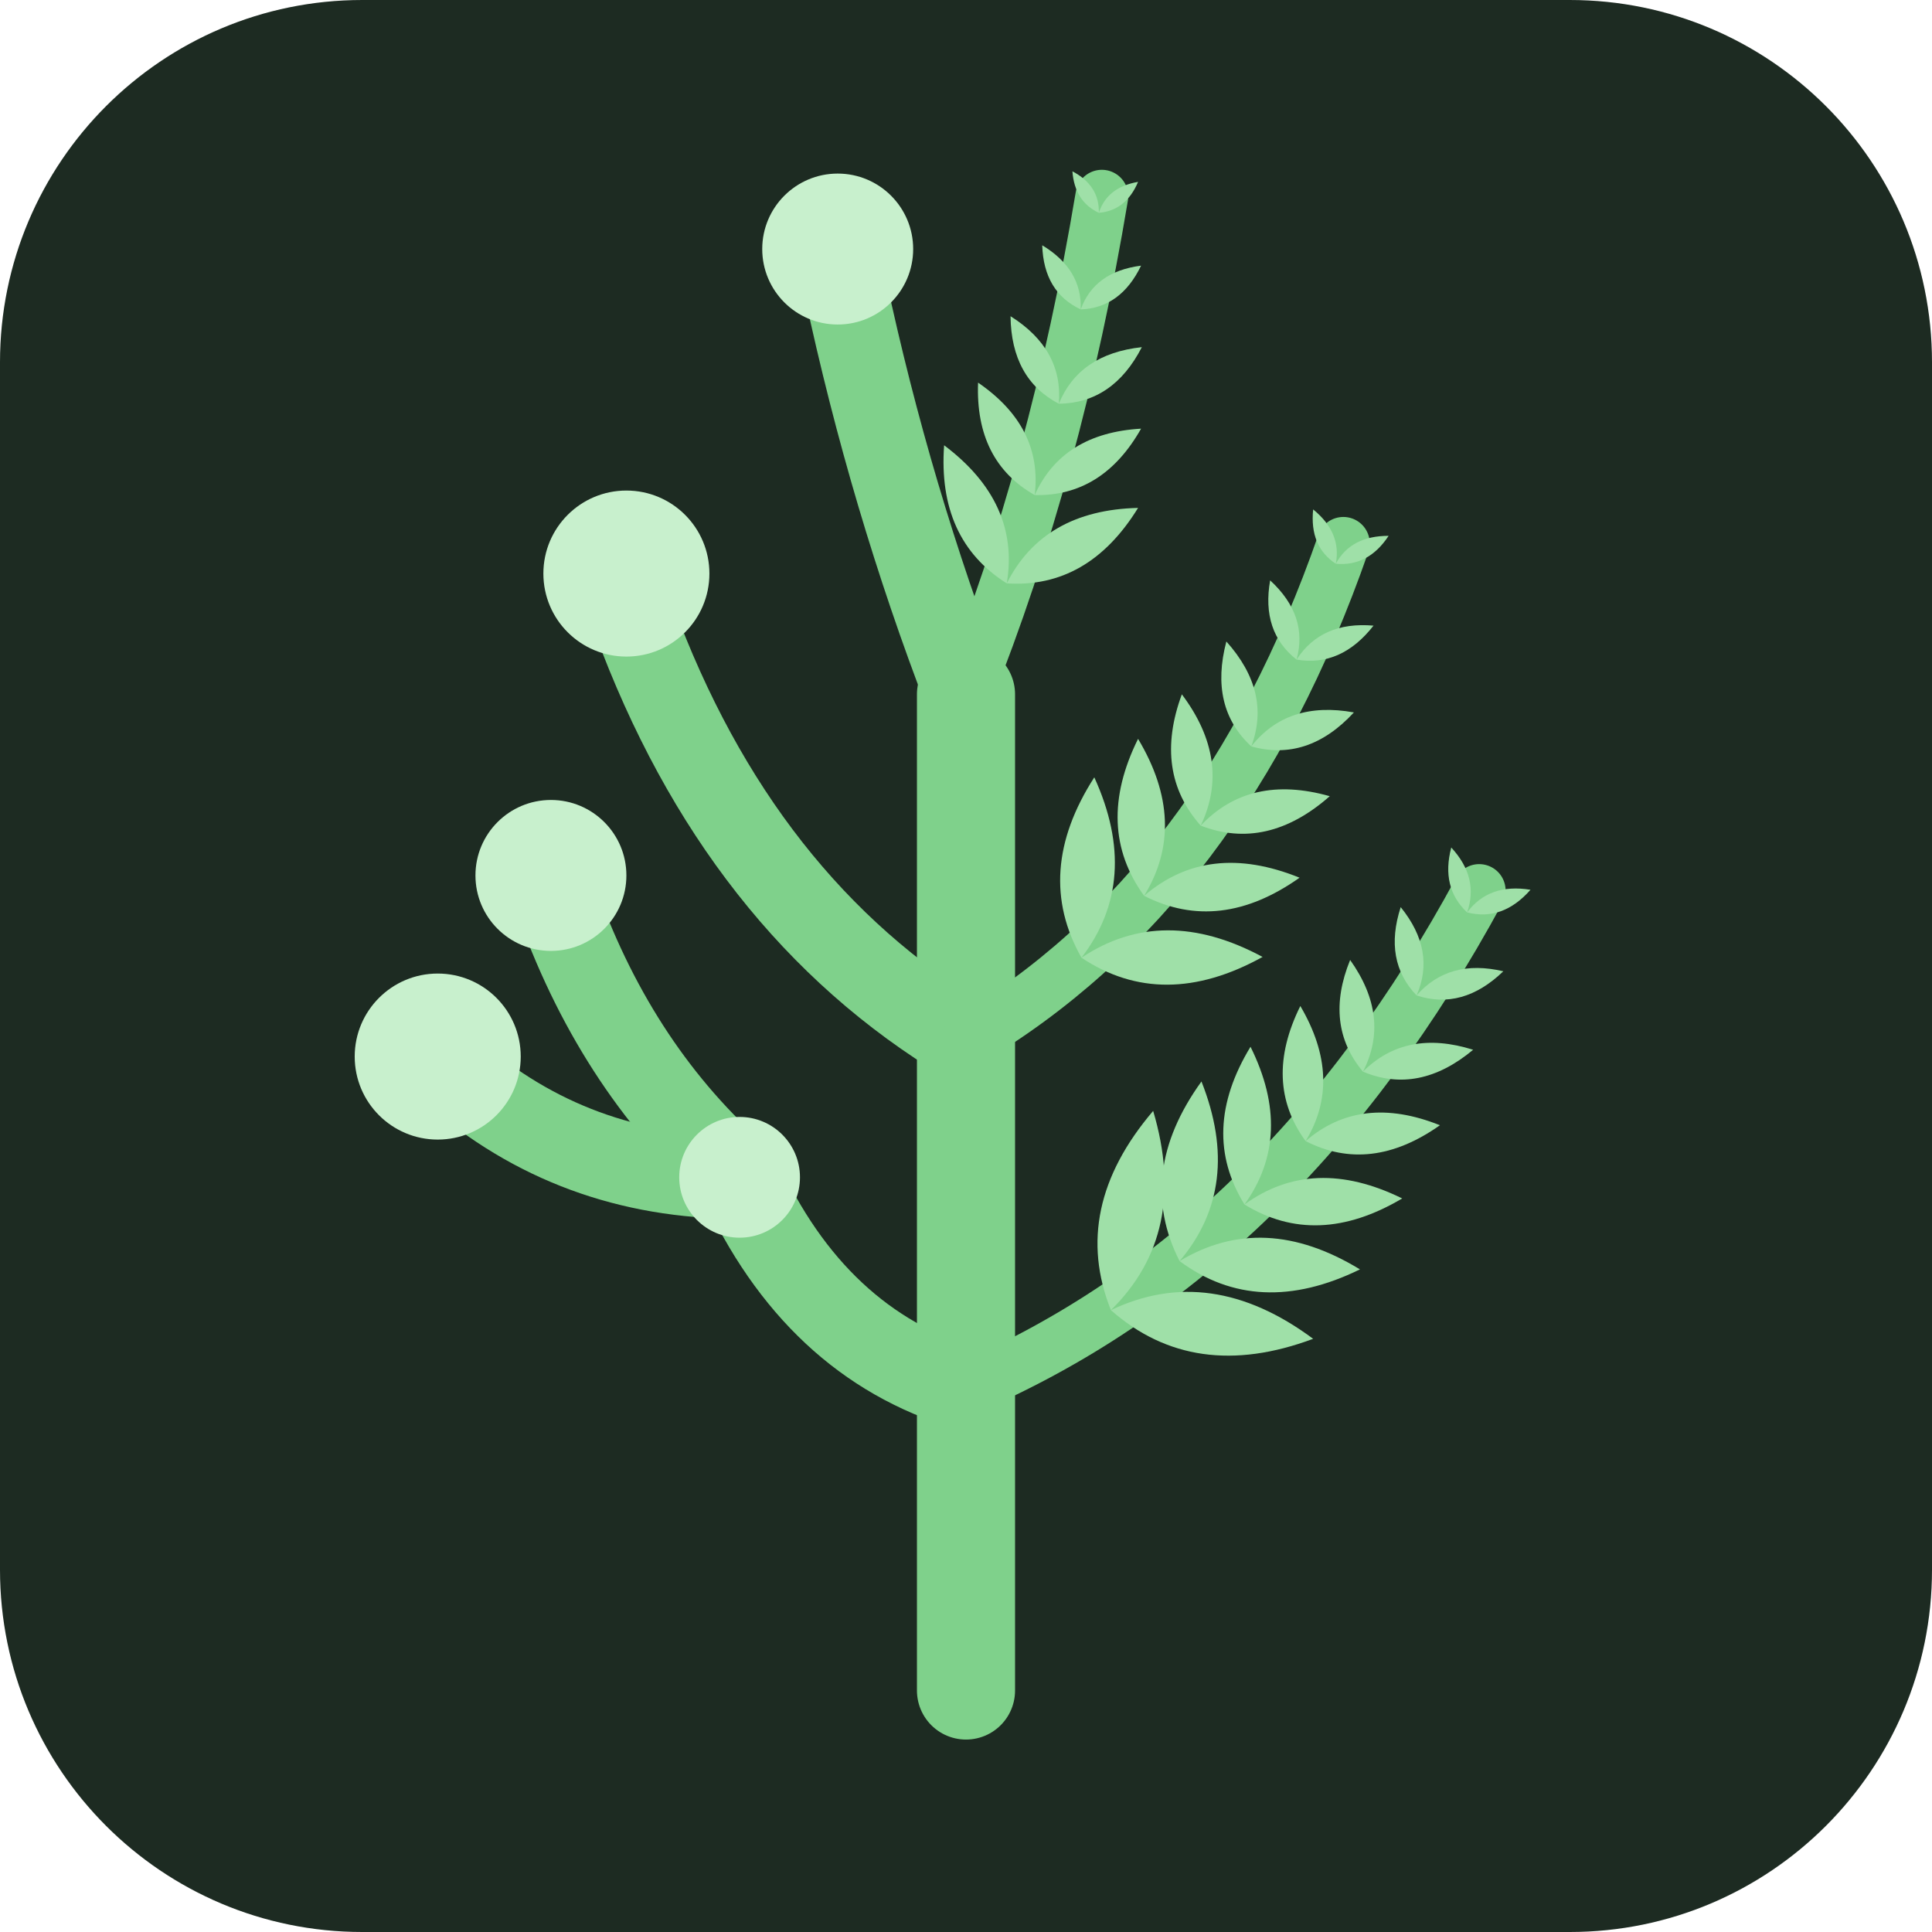
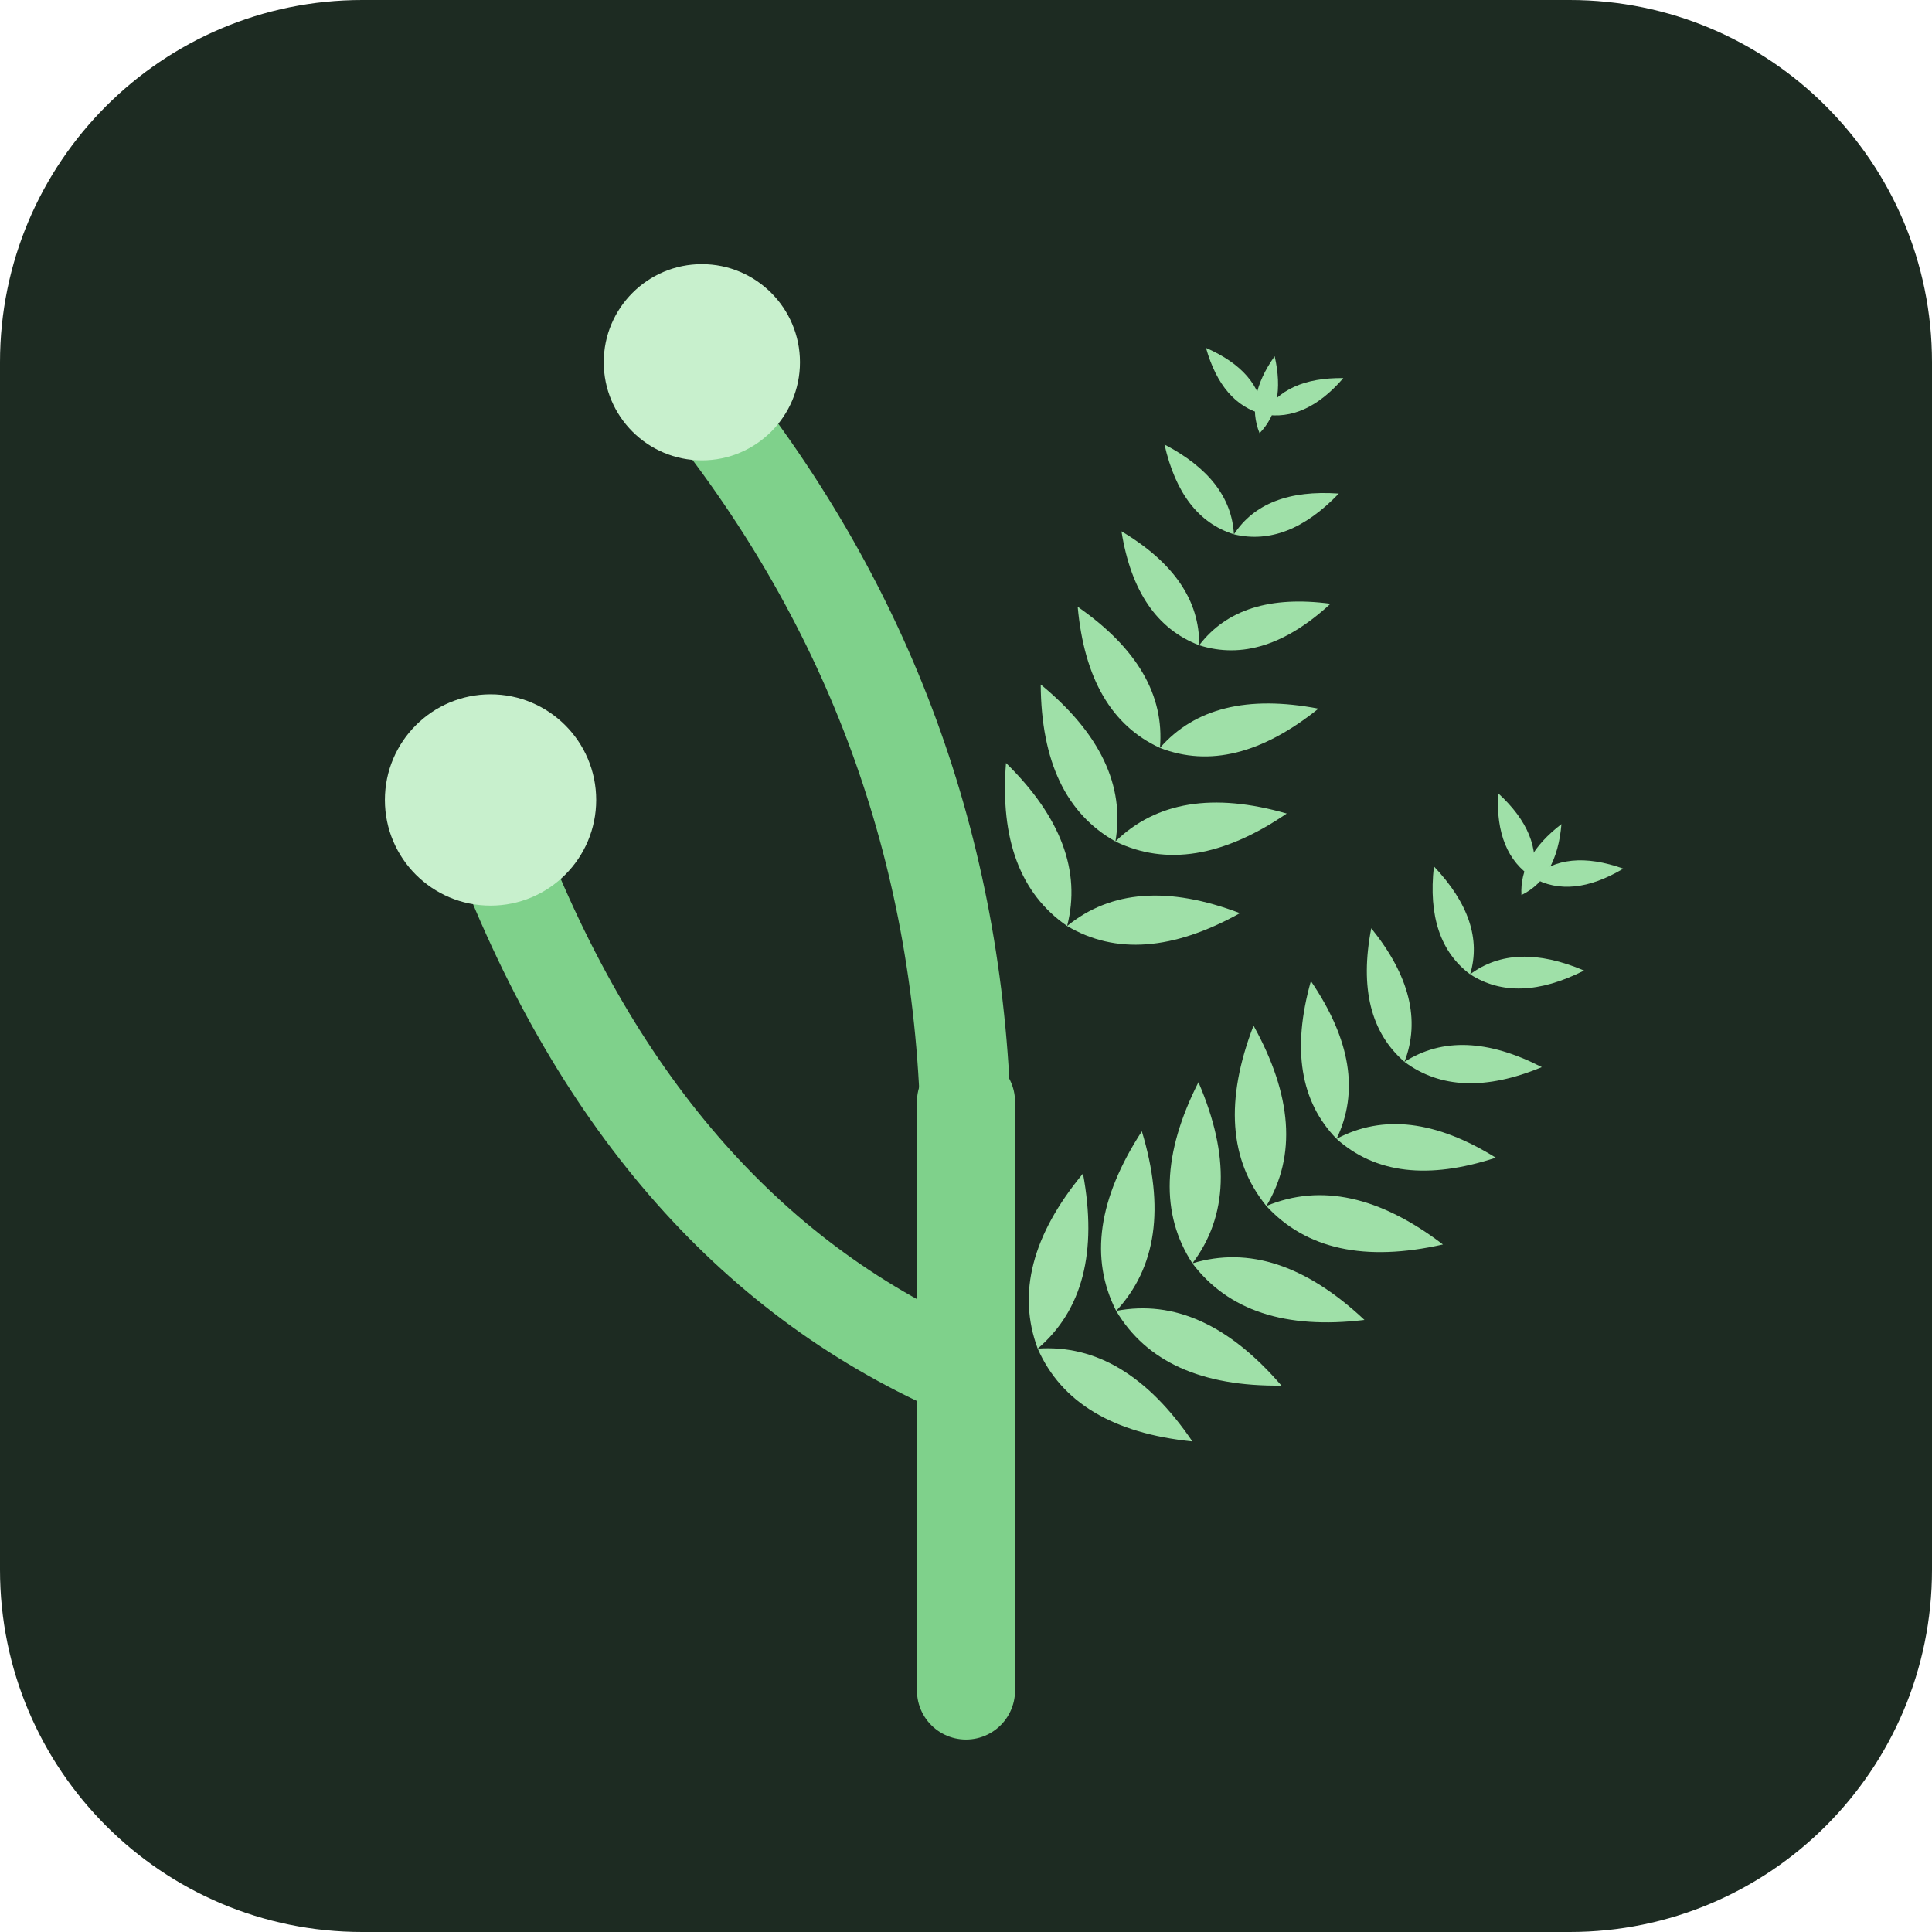
<svg xmlns="http://www.w3.org/2000/svg" width="256" height="256" viewBox="0 0 256 256">
  <rect width="256" height="256" rx="48" fill="#1d2b22" />
-   <g fill="none" stroke="#7fd18b" stroke-linecap="round">
-     <path d="M128 224 V92" stroke-width="13" />
-     <g stroke-width="11">
-       <path d="M128 184 Q108 178 98 156" />
-       <path d="M98 156 Q76 156 60 142" />
-       <path d="M98 156 Q82 142 74 120" />
-       <path d="M128 138 Q98 120 84 82" />
-       <path d="M128 92 Q118 66 112 38" />
-     </g>
-     <g stroke-width="7">
-       <path d="M128 184 Q170 166 196 118" />
-       <path d="M128 138 Q162 118 178 72" />
-       <path d="M128 92 Q140 62 146 26" />
-     </g>
+   <g fill="none" stroke="#7fd18b" stroke-linecap="round" stroke-width="12">
+     <path d="M128 224 V146" stroke-width="13" />
+     <path d="M128 182 Q86 164 66 112" />
+     <path d="M128 150 Q127 96 94 54" />
  </g>
  <g fill="#c8f0cd">
-     <circle cx="98" cy="156" r="8" />
-     <circle cx="58" cy="140" r="11" />
-     <circle cx="73" cy="116" r="10" />
-     <circle cx="83" cy="76" r="11" />
-     <circle cx="111" cy="33" r="10" />
+     <circle cx="65" cy="106" r="14" />
+     <circle cx="93" cy="48" r="13" />
  </g>
  <g fill="#9fe0a8">
-     <path d="M147.2 173.6 Q158.2 183.3 174.0 177.4 Q160.4 167.3 147.2 173.6Z" />
-     <path d="M147.2 173.6 Q157.6 163.4 152.8 147.2 Q141.8 160.1 147.2 173.6Z" />
-     <path d="M156.3 167.1 Q166.7 174.8 180.2 168.2 Q167.4 160.4 156.3 167.1Z" />
-     <path d="M156.3 167.1 Q164.7 157.2 159.2 143.3 Q150.4 155.5 156.3 167.1Z" />
-     <path d="M164.9 159.6 Q174.5 165.5 185.8 158.8 Q174.0 153.0 164.9 159.6Z" />
-     <path d="M164.9 159.6 Q171.5 150.4 165.7 138.7 Q158.9 149.9 164.9 159.6Z" />
-     <path d="M173.0 151.2 Q181.6 155.6 190.8 149.1 Q180.3 144.9 173.0 151.2Z" />
-     <path d="M173.0 151.2 Q178.0 143.0 172.3 133.3 Q167.3 143.4 173.0 151.2Z" />
-     <path d="M180.6 142.0 Q188.0 145.1 195.2 139.1 Q186.3 136.3 180.6 142.0Z" />
-     <path d="M180.6 142.0 Q184.3 134.8 178.9 127.2 Q175.4 135.8 180.6 142.0Z" />
-     <path d="M187.7 131.9 Q193.8 133.9 199.2 128.7 Q192.0 127.0 187.7 131.9Z" />
-     <path d="M187.7 131.9 Q190.3 126.0 185.6 120.2 Q183.3 127.3 187.7 131.9Z" />
-     <path d="M194.4 120.9 Q199.1 122.1 202.8 117.9 Q197.3 117.0 194.4 120.9Z" />
-     <path d="M194.4 120.9 Q196.0 116.3 192.3 112.3 Q190.9 117.6 194.4 120.9Z" />
-     <path d="M143.3 126.9 Q154.1 134.1 167.3 126.8 Q154.1 119.7 143.3 126.9Z" />
-     <path d="M143.3 126.9 Q151.2 116.6 145.0 103.0 Q136.9 115.6 143.3 126.9Z" />
-     <path d="M151.6 118.7 Q161.6 123.8 172.2 116.3 Q160.1 111.4 151.6 118.7Z" />
-     <path d="M151.6 118.7 Q157.5 109.1 150.8 97.9 Q145.0 109.6 151.6 118.7Z" />
-     <path d="M159.1 109.4 Q167.9 112.8 176.2 105.5 Q165.6 102.5 159.1 109.4Z" />
-     <path d="M159.1 109.4 Q163.2 100.8 156.6 92.0 Q152.8 102.3 159.1 109.4Z" />
-     <path d="M165.8 98.9 Q173.3 101.0 179.4 94.4 Q170.6 92.8 165.8 98.9Z" />
-     <path d="M165.8 98.9 Q168.5 91.7 162.5 85.0 Q160.2 93.7 165.8 98.9Z" />
-     <path d="M171.8 87.4 Q177.7 88.4 182.0 82.9 Q175.1 82.3 171.8 87.4Z" />
-     <path d="M171.8 87.4 Q173.4 81.6 168.3 76.9 Q167.1 83.7 171.8 87.4Z" />
-     <path d="M177.0 74.7 Q181.3 75.1 184.0 71.0 Q179.0 71.0 177.0 74.7Z" />
-     <path d="M177.0 74.7 Q177.8 70.6 174.0 67.5 Q173.5 72.4 177.0 74.7Z" />
-     <path d="M133.4 77.3 Q144.2 78.0 150.8 67.3 Q138.3 67.6 133.4 77.3Z" />
-     <path d="M133.4 77.3 Q135.2 66.6 125.1 59.0 Q124.2 71.5 133.4 77.3Z" />
-     <path d="M137.1 65.6 Q146.1 65.8 151.2 56.8 Q140.8 57.4 137.1 65.6Z" />
-     <path d="M137.1 65.6 Q138.2 56.6 129.6 50.7 Q129.2 61.1 137.1 65.6Z" />
-     <path d="M140.3 53.5 Q147.5 53.4 151.3 46.0 Q143.0 46.9 140.3 53.5Z" />
-     <path d="M140.3 53.5 Q140.9 46.3 133.9 41.9 Q134.0 50.2 140.3 53.5Z" />
-     <path d="M143.2 41.0 Q148.5 40.8 151.2 35.2 Q145.0 36.0 143.2 41.0Z" />
-     <path d="M143.2 41.0 Q143.4 35.7 138.1 32.5 Q138.3 38.7 143.2 41.0Z" />
-     <path d="M145.6 28.2 Q149.2 27.9 150.8 24.1 Q146.7 24.8 145.6 28.2Z" />
-     <path d="M145.6 28.2 Q145.7 24.6 142.1 22.7 Q142.4 26.7 145.6 28.2Z" />
+     <path d="M137.5 178.7 Q142.2 189.4 158.0 191.0 Q149.1 177.9 137.5 178.7Z" />
+     <path d="M137.5 178.7 Q146.4 171.1 143.5 155.5 Q133.4 167.7 137.5 178.7Z" />
+     <path d="M147.9 173.7 Q153.9 183.8 169.8 183.6 Q159.4 171.5 147.9 173.7Z" />
+     <path d="M147.9 173.7 Q155.9 165.1 151.3 149.9 Q142.6 163.3 147.9 173.7Z" />
+     <path d="M158.0 167.4 Q165.1 176.8 180.8 174.9 Q169.2 164.0 158.0 167.4Z" />
+     <path d="M158.0 167.4 Q165.1 158.0 158.8 143.4 Q151.6 157.6 158.0 167.4Z" />
+     <path d="M167.8 159.8 Q175.7 168.4 191.2 164.9 Q178.6 155.3 167.8 159.8Z" />
+     <path d="M167.8 159.8 Q173.8 149.8 166.1 135.9 Q160.4 150.7 167.8 159.8Z" />
+     <path d="M177.1 150.9 Q184.8 157.8 198.2 153.4 Q186.3 146.0 177.1 150.9Z" />
+     <path d="M177.1 150.9 Q181.6 141.6 173.7 130.0 Q169.9 143.5 177.1 150.9Z" />
+     <path d="M186.1 140.7 Q193.2 146.0 204.3 141.4 Q193.6 135.9 186.1 140.7Z" />
+     <path d="M186.1 140.7 Q189.3 132.4 181.7 123.0 Q179.4 134.9 186.1 140.7Z" />
+     <path d="M194.8 129.1 Q201.0 133.1 209.9 128.6 Q200.7 124.7 194.8 129.1Z" />
+     <path d="M194.8 129.1 Q196.9 122.1 190.0 114.8 Q188.9 124.7 194.8 129.1Z" />
+     <path d="M203.1 116.3 Q208.2 119.2 215.1 115.1 Q207.5 112.4 203.1 116.3Z" />
+     <path d="M203.1 116.3 Q204.4 110.5 198.5 105.1 Q198.1 113.1 203.1 116.3Z" />
+     <path d="M201.6 118.6 Q206.3 116.3 206.9 109.2 Q201.3 113.5 201.6 118.6Z" />
+     <path d="M141.4 122.7 Q151.0 128.4 164.3 121.0 Q150.1 115.6 141.4 122.7Z" />
+     <path d="M141.4 122.7 Q144.2 111.8 133.3 101.1 Q132.1 116.3 141.4 122.7Z" />
+     <path d="M147.8 111.5 Q157.9 116.4 170.5 107.8 Q155.9 103.6 147.8 111.5Z" />
+     <path d="M147.8 111.5 Q149.7 100.4 137.9 90.7 Q138.0 106.0 147.8 111.5Z" />
+     <path d="M153.7 99.1 Q163.5 102.9 174.7 93.9 Q160.6 91.2 153.7 99.1Z" />
+     <path d="M153.7 99.1 Q154.6 88.6 142.8 80.4 Q144.1 94.7 153.7 99.1Z" />
+     <path d="M158.9 85.5 Q167.4 88.2 176.3 80.0 Q164.3 78.4 158.9 85.5Z" />
+     <path d="M158.9 85.5 Q159.0 76.6 148.6 70.4 Q150.5 82.3 158.9 85.5Z" />
+     <path d="M163.5 70.8 Q170.6 72.5 177.4 65.4 Q167.5 64.7 163.5 70.8Z" />
+     <path d="M163.5 70.8 Q163.1 63.5 154.3 58.9 Q156.5 68.6 163.5 70.8Z" />
+     <path d="M167.4 54.9 Q173.0 55.9 178.0 50.1 Q170.3 50.0 167.4 54.9Z" />
+     <path d="M167.4 54.9 Q166.9 49.2 159.8 46.1 Q161.9 53.5 167.4 54.9Z" />
+     <path d="M166.9 57.4 Q170.4 53.8 168.9 47.2 Q165.0 52.7 166.9 57.4Z" />
  </g>
</svg>
